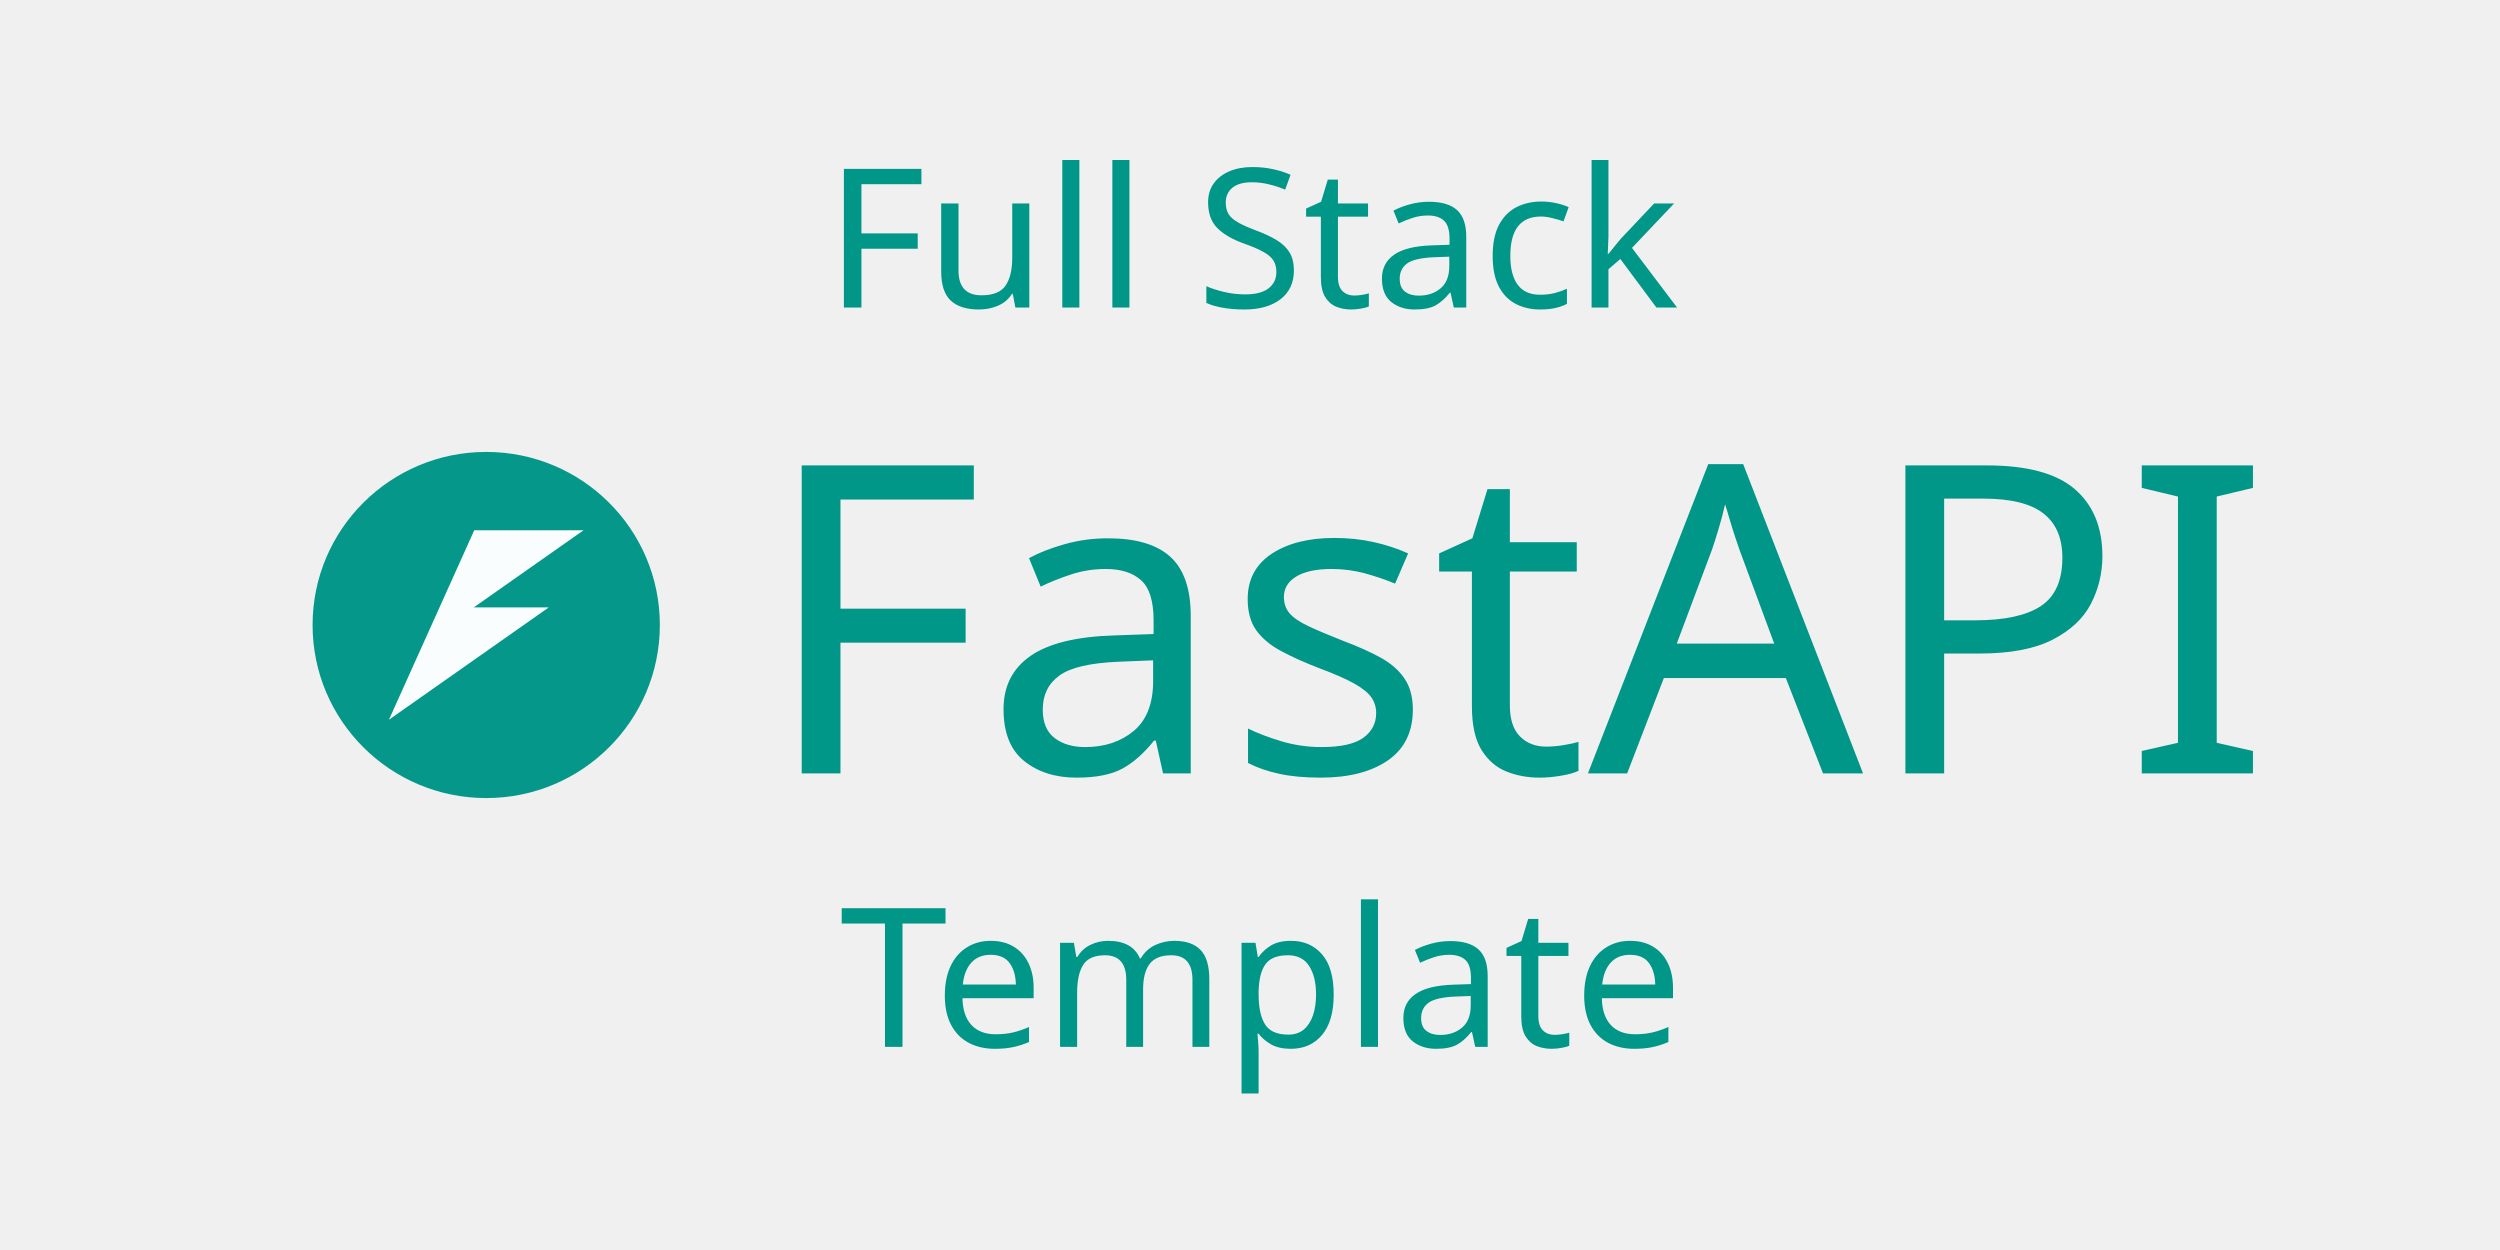
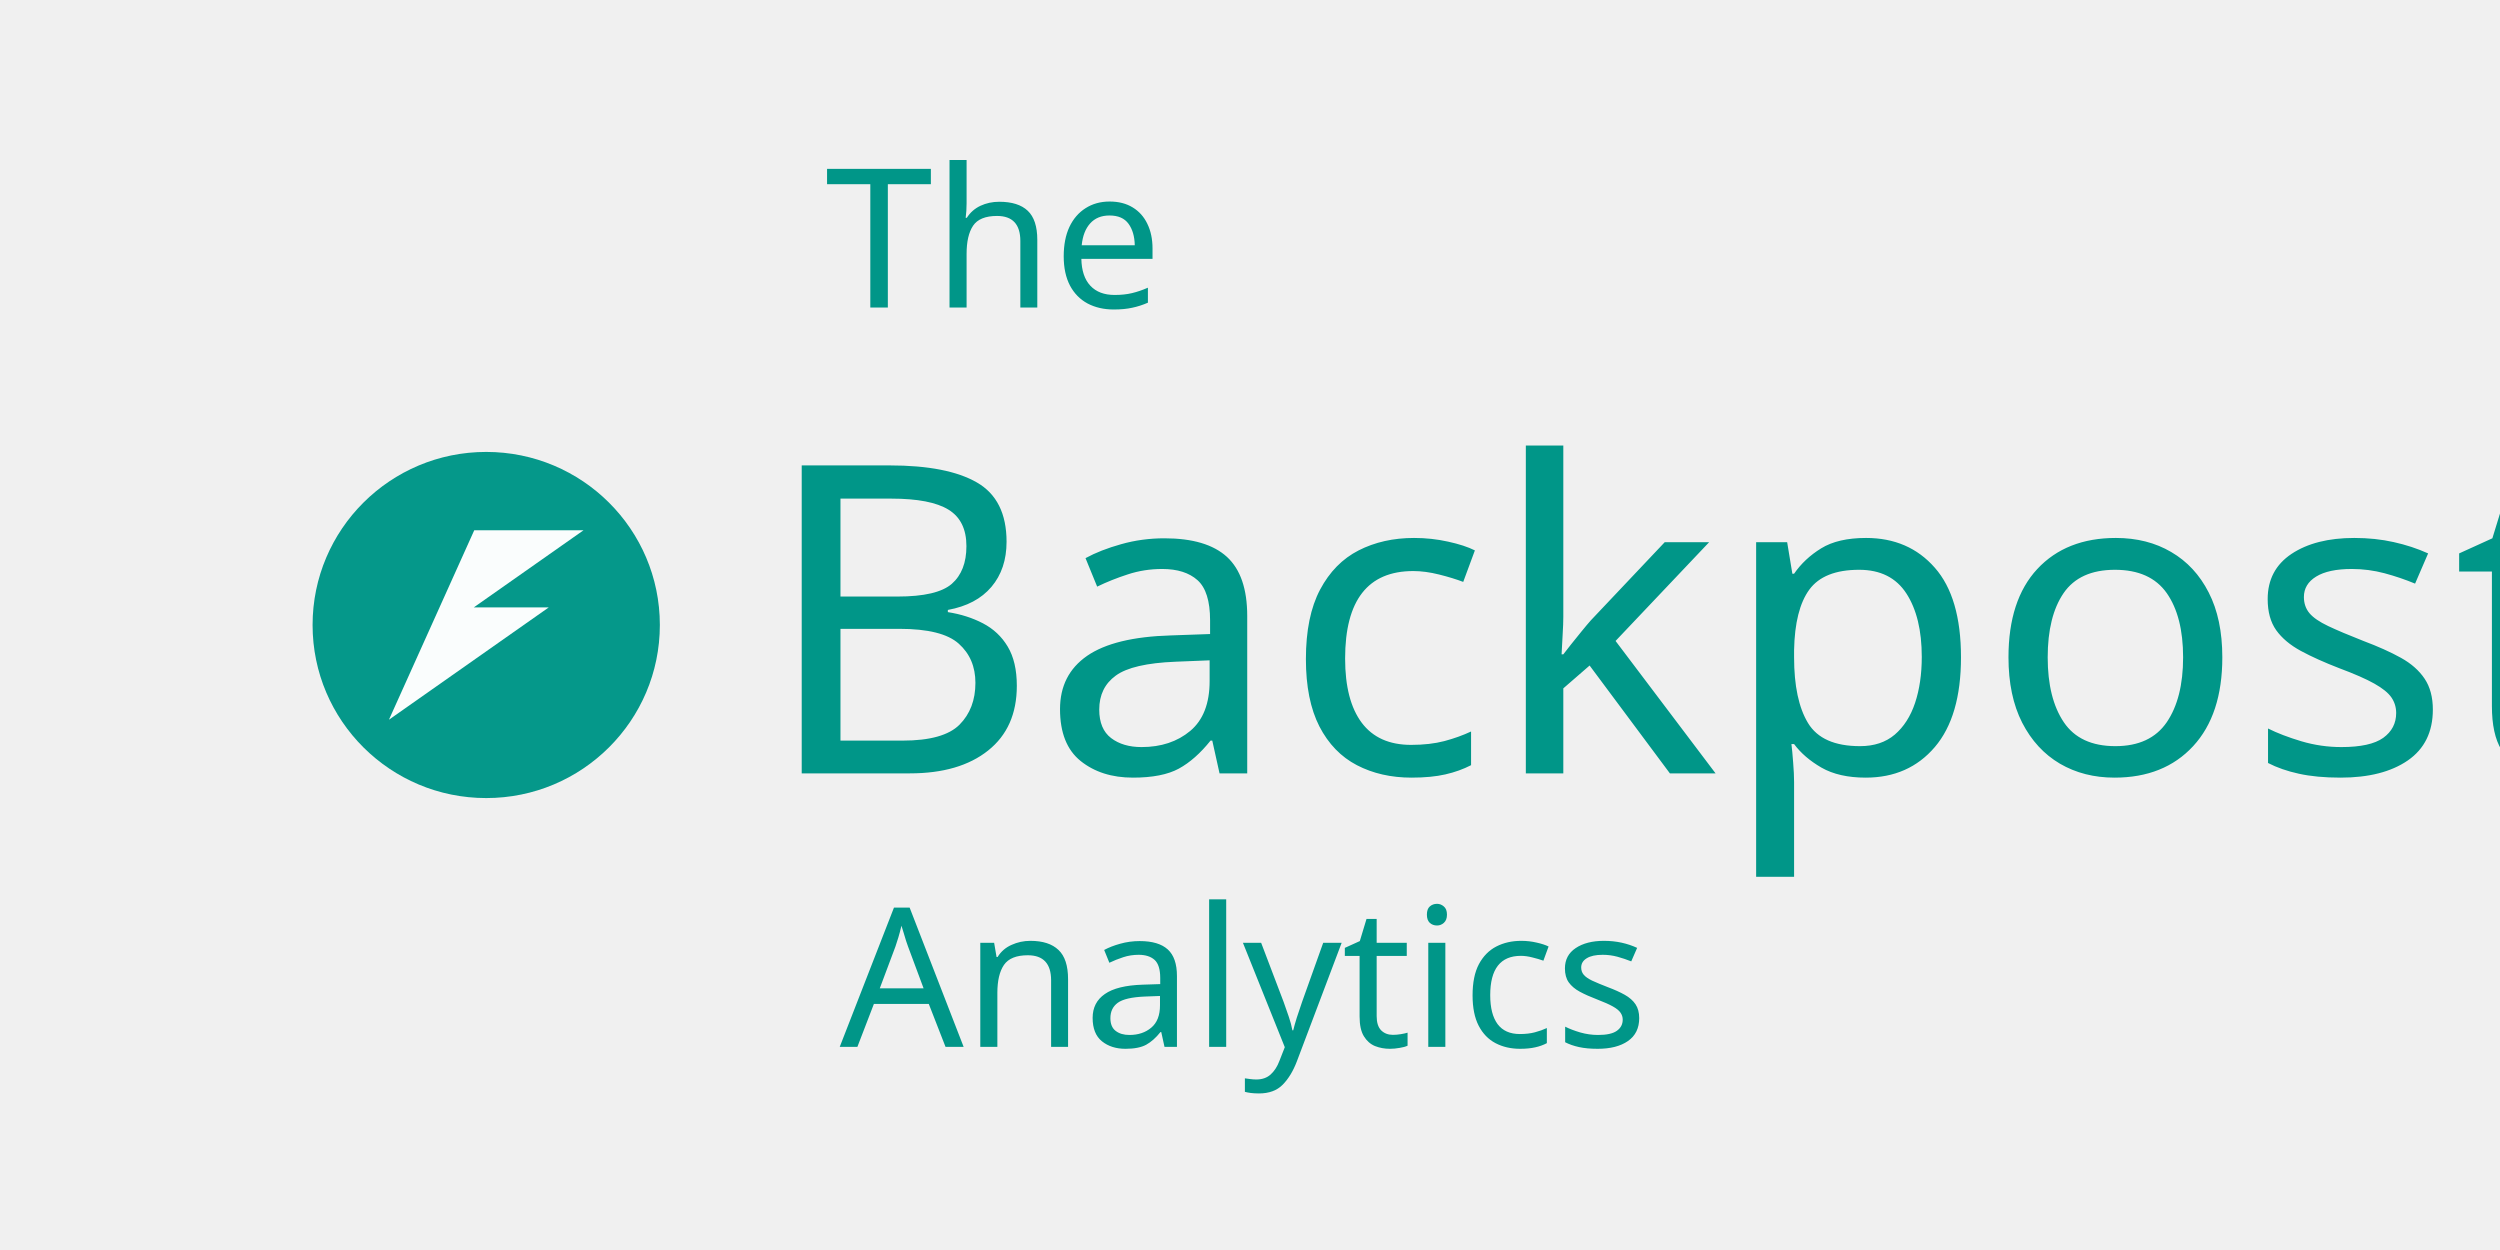
<svg xmlns="http://www.w3.org/2000/svg" id="svg8" version="1.1" viewBox="0 0 338.667 169.333" height="169.333mm" width="338.667mm">
  <defs id="defs2" />
  <g id="g1">
    <g id="g2106" transform="matrix(0.7077499,0,0,0.7054611,-616.8027,204.0467)">
      <circle style="fill:#009688;fill-opacity:0.98;stroke:none;stroke-width:0.141;stop-color:#000000" id="path875-5-9-7-3-2-3-9-9-8-0-0-5-87-7" cx="964.562" cy="-169.223" r="33.234" />
      <path id="rect1249-6-3-4-4-3-6-6-1-2" style="fill:#ffffff;fill-opacity:0.98;stroke:none;stroke-width:0.147;stop-color:#000000" d="m 962.269,-187.408 -6.644,14.804 -3.036,6.764 -6.645,14.804 30.591,-21.568 h -14.353 l 20.997,-14.804 z" />
    </g>
    <text id="text979-3" y="104.765" x="102.934" style="font-style:normal;font-weight:normal;font-size:58.426px;line-height:1.25;font-family:sans-serif;letter-spacing:0px;word-spacing:0px;fill:#009688;fill-opacity:1;stroke:none;stroke-width:1.461" xml:space="preserve">
-       <tspan style="font-style:normal;font-variant:normal;font-weight:normal;font-stretch:normal;font-family:Ubuntu;-inkscape-font-specification:Ubuntu;fill:#009688;fill-opacity:1;stroke-width:1.461" y="104.765" x="102.934" id="tspan977-7">FastAPI</tspan>
+       <tspan style="font-style:normal;font-variant:normal;font-weight:normal;font-stretch:normal;font-family:Ubuntu;-inkscape-font-specification:Ubuntu;fill:#009688;fill-opacity:1;stroke-width:1.461" y="104.765" x="102.934" id="tspan977-7">Backpost</tspan>
    </text>
  </g>
  <text id="text979-3-9" y="41.659" x="111.773" style="font-style:normal;font-weight:normal;font-size:26.295px;line-height:1.05;font-family:sans-serif;letter-spacing:0px;word-spacing:0px;fill:#009688;fill-opacity:1;stroke:none;stroke-width:0.657" xml:space="preserve">
-     <tspan style="font-style:normal;font-variant:normal;font-weight:normal;font-stretch:normal;line-height:1.05;font-family:Ubuntu;-inkscape-font-specification:Ubuntu;fill:#009688;fill-opacity:1;stroke-width:0.657" y="41.659" x="111.773" id="tspan977-7-6">Full Stack</tspan>
+     <tspan style="font-style:normal;font-variant:normal;font-weight:normal;font-stretch:normal;line-height:1.05;font-family:Ubuntu;-inkscape-font-specification:Ubuntu;fill:#009688;fill-opacity:1;stroke-width:0.657" y="41.659" x="111.773" id="tspan977-7-6">The</tspan>
  </text>
  <text id="text979-3-9-3" y="141.814" x="113.758" style="font-style:normal;font-weight:normal;font-size:26.295px;line-height:1.05;font-family:sans-serif;letter-spacing:0px;word-spacing:0px;fill:#009688;fill-opacity:1;stroke:none;stroke-width:0.657" xml:space="preserve">
-     <tspan style="font-style:normal;font-variant:normal;font-weight:normal;font-stretch:normal;line-height:1.05;font-family:Ubuntu;-inkscape-font-specification:Ubuntu;fill:#009688;fill-opacity:1;stroke-width:0.657" y="141.814" x="113.758" id="tspan977-7-6-2">Template</tspan>
+     <tspan style="font-style:normal;font-variant:normal;font-weight:normal;font-stretch:normal;line-height:1.05;font-family:Ubuntu;-inkscape-font-specification:Ubuntu;fill:#009688;fill-opacity:1;stroke-width:0.657" y="141.814" x="113.758" id="tspan977-7-6-2">Analytics</tspan>
  </text>
</svg>
